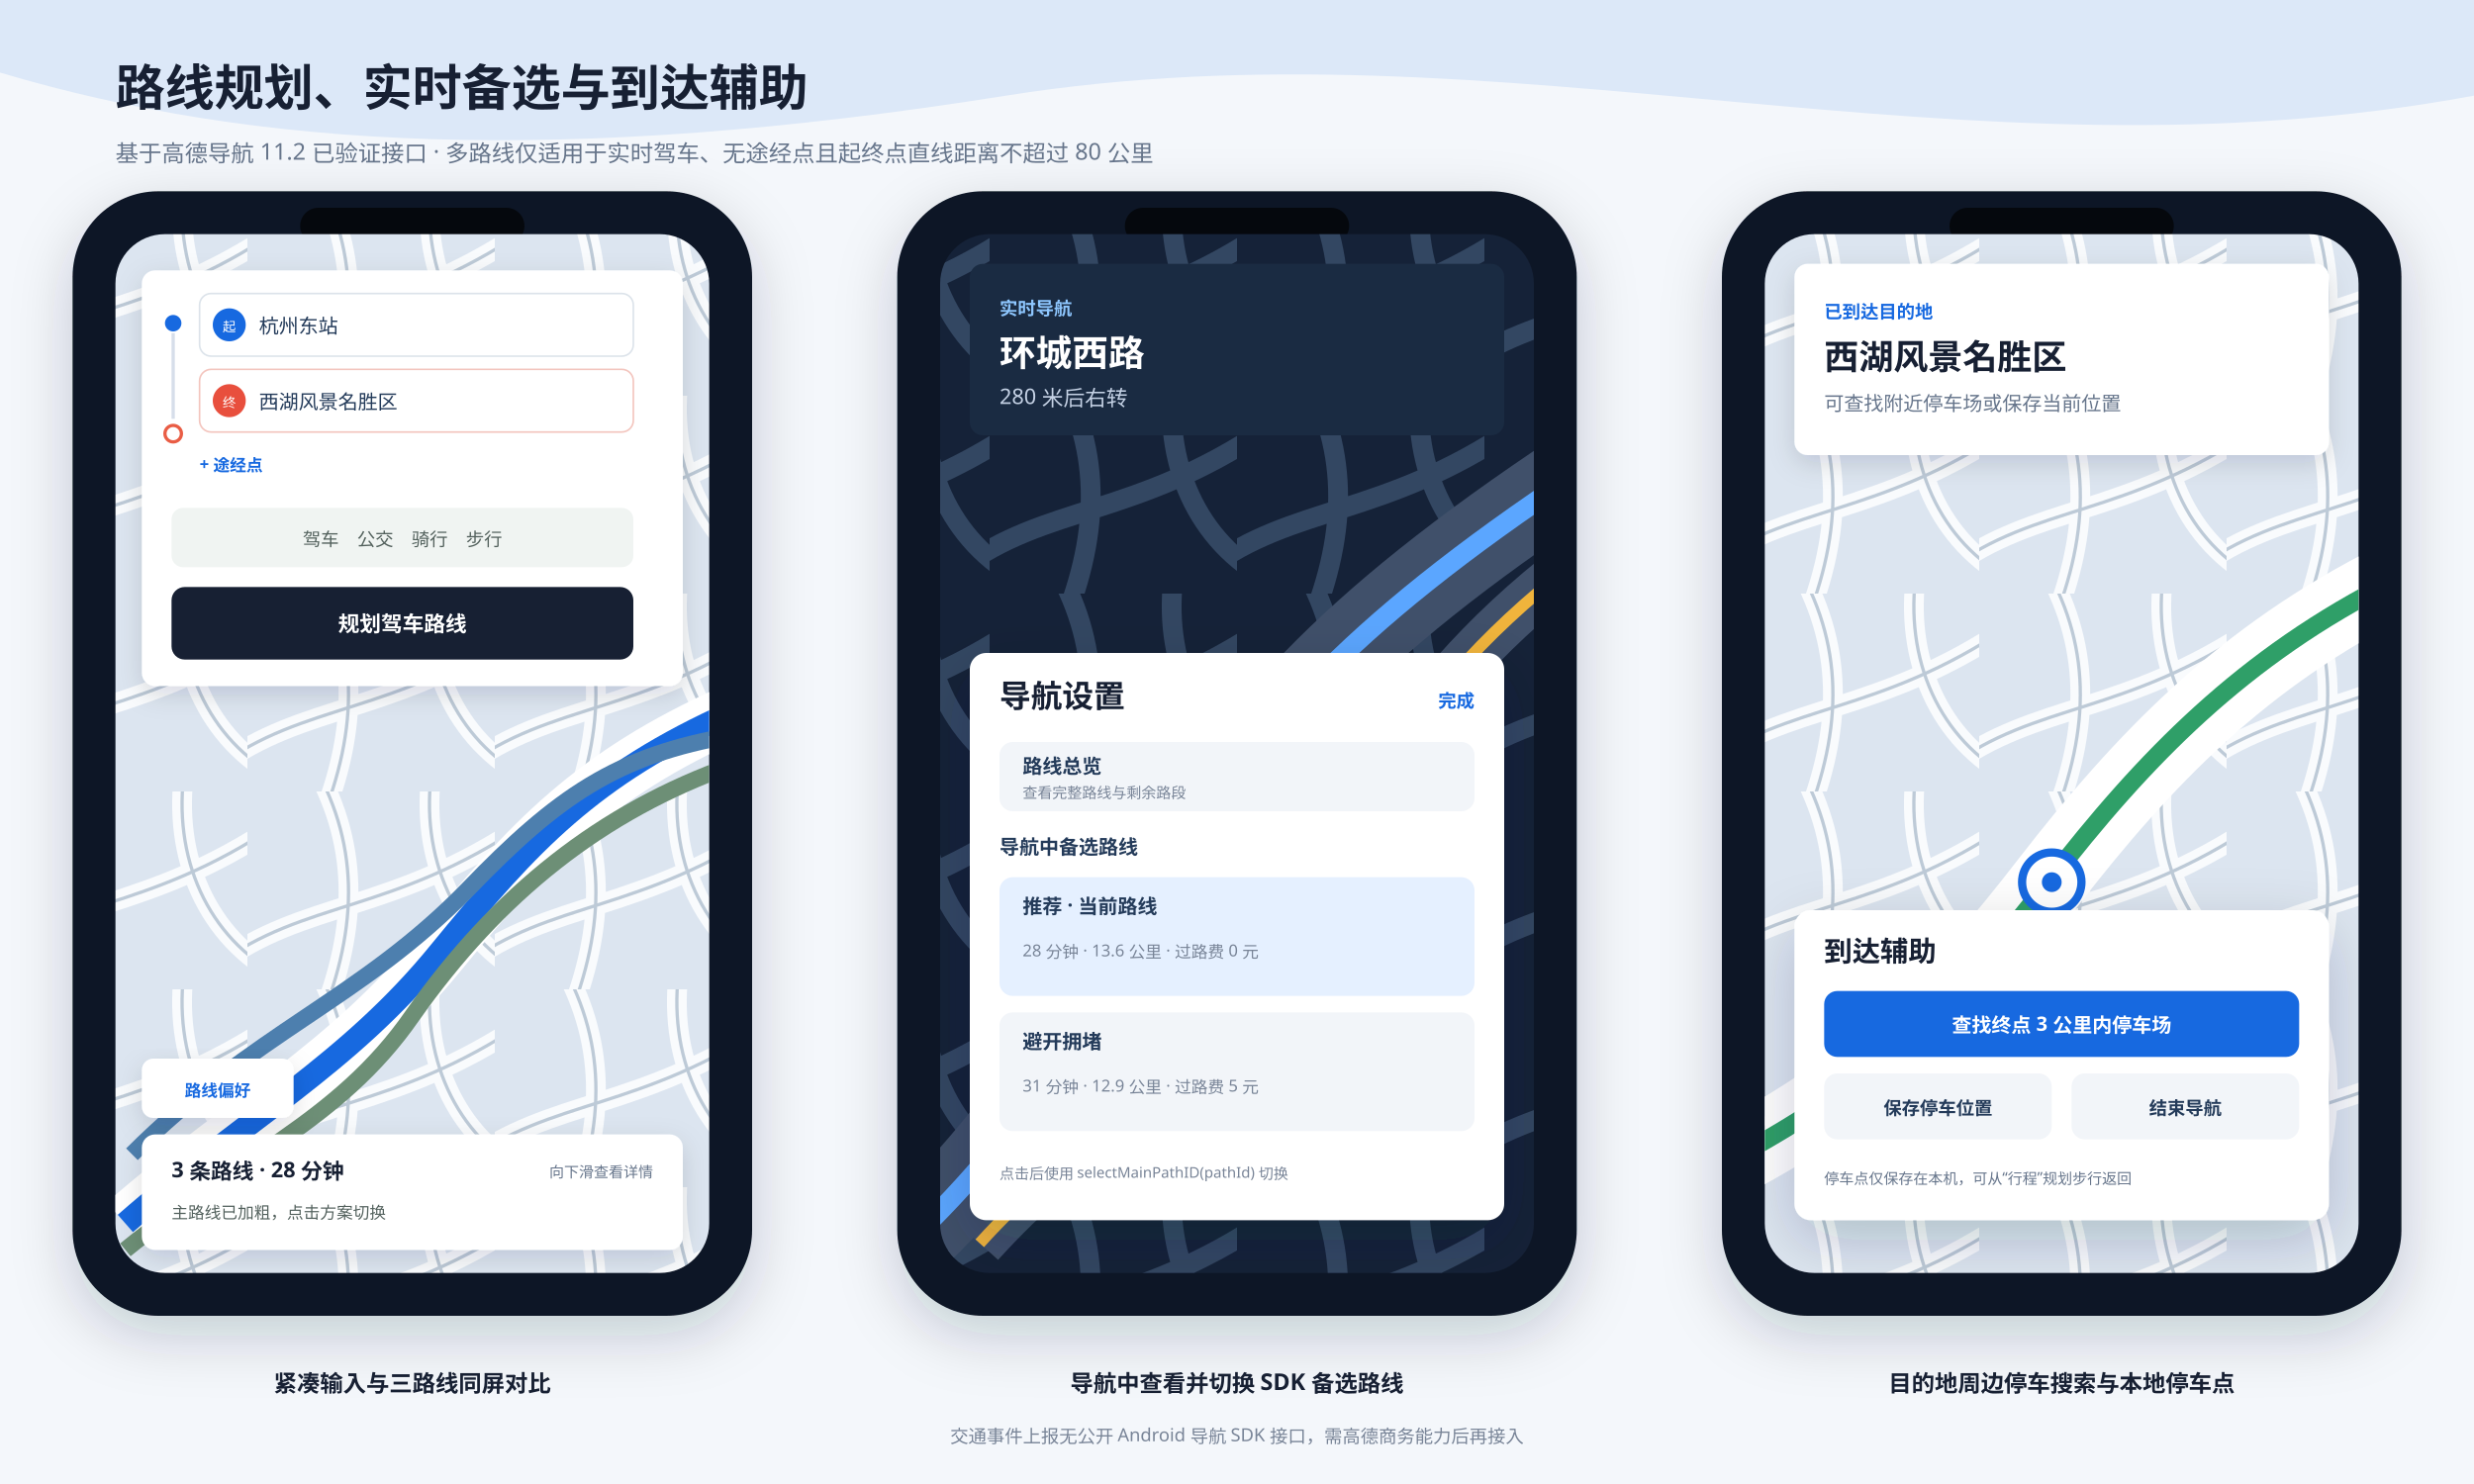
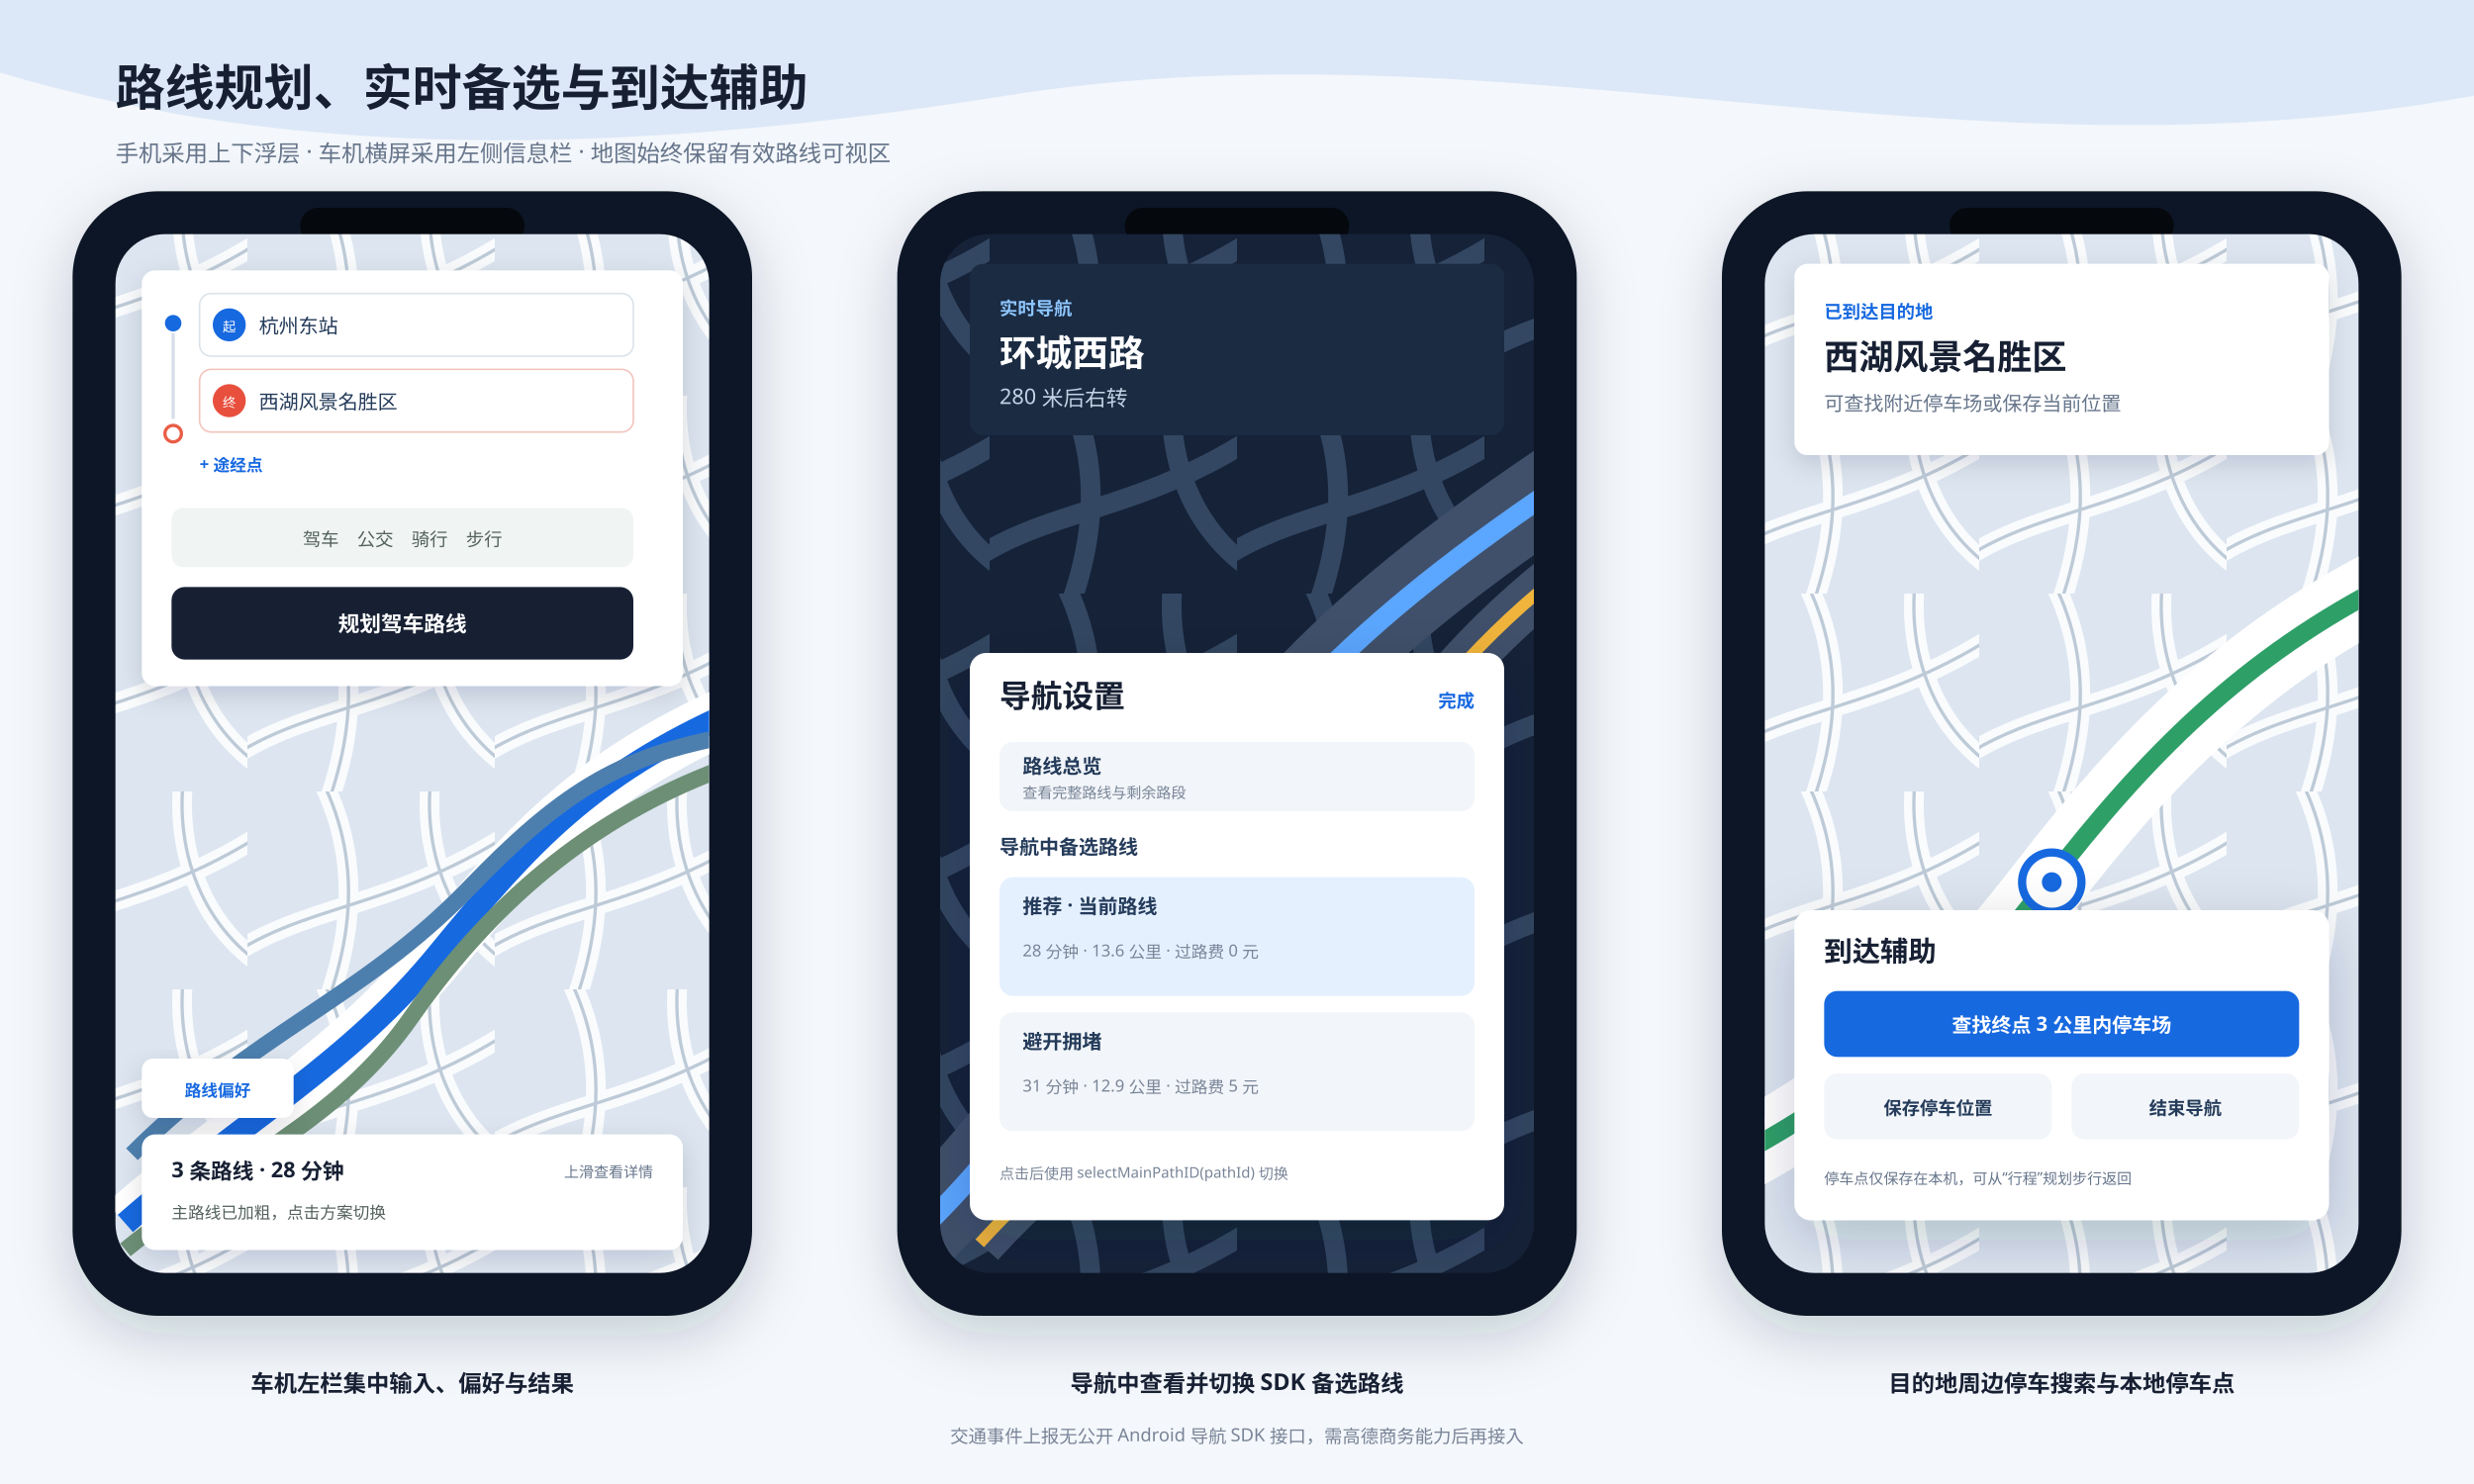
<svg xmlns="http://www.w3.org/2000/svg" width="1500" height="900" viewBox="0 0 1500 900">
  <defs>
    <filter id="shadow" x="-30%" y="-30%" width="160%" height="180%">
      <feDropShadow dx="0" dy="12" stdDeviation="18" flood-color="#172033" flood-opacity=".2" />
    </filter>
    <filter id="soft" x="-30%" y="-30%" width="160%" height="180%">
      <feDropShadow dx="0" dy="5" stdDeviation="8" flood-color="#172033" flood-opacity=".14" />
    </filter>
    <pattern id="map" width="150" height="120" patternUnits="userSpaceOnUse">
      <rect width="150" height="120" fill="#dce5f0" />
      <path d="M-18 105C34 66 88 74 168 20M38-20C68 30 68 81 44 140M112-14C104 40 126 89 170 112" fill="none" stroke="#f9fbfd" stroke-width="12" />
      <path d="M-18 105C34 66 88 74 168 20M38-20C68 30 68 81 44 140M112-14C104 40 126 89 170 112" fill="none" stroke="#bdcad7" stroke-width="2" />
    </pattern>
    <pattern id="nightMap" width="150" height="120" patternUnits="userSpaceOnUse">
      <rect width="150" height="120" fill="#152238" />
      <path d="M-18 105C34 66 88 74 168 20M38-20C68 30 68 81 44 140M112-14C104 40 126 89 170 112" fill="none" stroke="#334762" stroke-width="12" />
    </pattern>
    <clipPath id="planner">
      <rect x="70" y="142" width="360" height="630" rx="30" />
    </clipPath>
    <clipPath id="routes">
      <rect x="570" y="142" width="360" height="630" rx="30" />
    </clipPath>
    <clipPath id="parking">
      <rect x="1070" y="142" width="360" height="630" rx="30" />
    </clipPath>
  </defs>
  <rect width="1500" height="900" fill="#f4f7fb" />
  <path d="M0 0H1500V58C1188 116 912 10 610 58C340 101 154 90 0 44Z" fill="#dce8f8" />
  <text x="70" y="64" font-family="sans-serif" font-size="30" font-weight="700" fill="#172033">路线规划、实时备选与到达辅助</text>
-   <text x="70" y="98" font-family="sans-serif" font-size="14" fill="#66758b">基于高德导航 11.2 已验证接口 · 多路线仅适用于实时驾车、无途经点且起终点直线距离不超过 80 公里</text>
+   <text x="70" y="98" font-family="sans-serif" font-size="14" fill="#66758b">手机采用上下浮层 · 车机横屏采用左侧信息栏 · 地图始终保留有效路线可视区</text>
  <g fill="#101927" filter="url(#shadow)">
    <rect x="44" y="116" width="412" height="682" rx="52" />
    <rect x="544" y="116" width="412" height="682" rx="52" />
    <rect x="1044" y="116" width="412" height="682" rx="52" />
  </g>
  <g fill="#05080d">
    <rect x="182" y="126" width="136" height="22" rx="11" />
    <rect x="682" y="126" width="136" height="22" rx="11" />
    <rect x="1182" y="126" width="136" height="22" rx="11" />
  </g>
  <g clip-path="url(#planner)" font-family="sans-serif">
    <rect x="70" y="142" width="360" height="630" fill="url(#map)" />
    <rect x="86" y="164" width="328" height="252" rx="8" fill="#fff" filter="url(#soft)" />
    <circle cx="105" cy="196" r="5" fill="#1769e0" />
    <path d="M105 202v52" stroke="#d6deea" stroke-width="2" />
    <circle cx="105" cy="263" r="5" fill="#fff" stroke="#e95d45" stroke-width="2" />
    <g font-size="12" fill="#243b5a">
      <rect x="121" y="178" width="263" height="38" rx="7" fill="#fff" stroke="#dce3ea" />
      <circle cx="139" cy="197" r="10" fill="#1769e0" />
      <text x="139" y="201" text-anchor="middle" font-size="8" fill="#fff">起</text>
      <text x="157" y="202">杭州东站</text>
      <rect x="121" y="224" width="263" height="38" rx="7" fill="#fff" stroke="#f3c5be" />
      <circle cx="139" cy="243" r="10" fill="#e84f3d" />
      <text x="139" y="247" text-anchor="middle" font-size="8" fill="#fff">终</text>
      <text x="157" y="248">西湖风景名胜区</text>
    </g>
    <text x="121" y="285" font-size="10" font-weight="700" fill="#1769e0">+ 途经点</text>
    <rect x="104" y="308" width="280" height="36" rx="7" fill="#f0f4f2" />
    <text x="244" y="331" text-anchor="middle" font-size="11" fill="#53615d">驾车　公交　骑行　步行</text>
    <rect x="104" y="356" width="280" height="44" rx="8" fill="#172033" />
    <text x="244" y="383" text-anchor="middle" font-size="13" font-weight="700" fill="#fff">规划驾车路线</text>
    <path d="M76 742C149 678 211 646 267 577C321 511 359 470 444 432" fill="none" stroke="#fff" stroke-width="34" />
    <path d="M76 742C149 678 211 646 267 577C321 511 359 470 444 432" fill="none" stroke="#1769e0" stroke-width="14" />
    <path d="M80 700C154 626 219 606 284 539C338 483 374 458 444 446" fill="none" stroke="#4d7fae" stroke-width="10" />
    <path d="M76 758C142 704 205 681 250 616C302 542 365 492 444 464" fill="none" stroke="#6d8f76" stroke-width="10" />
    <rect x="86" y="642" width="92" height="36" rx="7" fill="#fff" filter="url(#soft)" />
    <text x="132" y="665" text-anchor="middle" font-size="10" font-weight="700" fill="#1769e0">路线偏好</text>
    <rect x="86" y="688" width="328" height="70" rx="8" fill="#fff" filter="url(#soft)" />
    <text x="104" y="714" font-size="13" font-weight="700" fill="#172033">3 条路线 · 28 分钟</text>
-     <text x="396" y="714" text-anchor="end" font-size="9" fill="#66758b">向下滑查看详情</text>
+     <text x="396" y="714" text-anchor="end" font-size="9" fill="#66758b">上滑查看详情</text>
    <text x="104" y="739" font-size="10" fill="#53615d">主路线已加粗，点击方案切换</text>
  </g>
  <g clip-path="url(#routes)" font-family="sans-serif">
    <rect x="570" y="142" width="360" height="630" fill="url(#nightMap)" />
    <path d="M550 754C628 680 665 610 709 533C758 448 813 382 958 286" fill="none" stroke="#40506a" stroke-width="52" />
    <path d="M550 754C628 680 665 610 709 533C758 448 813 382 958 286" fill="none" stroke="#5ba6ff" stroke-width="12" />
    <path d="M594 754C650 692 714 656 762 590C811 522 839 430 954 342" fill="none" stroke="#40506a" stroke-width="30" />
    <path d="M594 754C650 692 714 656 762 590C811 522 839 430 954 342" fill="none" stroke="#f0b43c" stroke-width="7" />
    <rect x="588" y="160" width="324" height="104" rx="8" fill="#1a2b42" />
    <text x="606" y="191" font-size="11" font-weight="700" fill="#8ec7ff">实时导航</text>
    <text x="606" y="222" font-size="22" font-weight="700" fill="#fff">环城西路</text>
    <text x="606" y="245" font-size="13" fill="#c5d2e5">280 米后右转</text>
    <rect x="588" y="396" width="324" height="344" rx="10" fill="#fff" filter="url(#shadow)" />
    <text x="606" y="429" font-size="19" font-weight="700" fill="#172033">导航设置</text>
    <text x="894" y="429" text-anchor="end" font-size="11" font-weight="700" fill="#1769e0">完成</text>
    <rect x="606" y="450" width="288" height="42" rx="8" fill="#f2f5f9" />
    <text x="620" y="469" font-size="12" font-weight="700" fill="#243b5a">路线总览</text>
    <text x="620" y="484" font-size="9" fill="#788497">查看完整路线与剩余路段</text>
    <text x="606" y="518" font-size="12" font-weight="700" fill="#243b5a">导航中备选路线</text>
    <rect x="606" y="532" width="288" height="72" rx="8" fill="#e5f0ff" />
    <text x="620" y="554" font-size="12" font-weight="700" fill="#243b5a">推荐 · 当前路线</text>
    <text x="620" y="580" font-size="10" fill="#788497">28 分钟 · 13.6 公里 · 过路费 0 元</text>
    <rect x="606" y="614" width="288" height="72" rx="8" fill="#f2f5f9" />
    <text x="620" y="636" font-size="12" font-weight="700" fill="#243b5a">避开拥堵</text>
    <text x="620" y="662" font-size="10" fill="#788497">31 分钟 · 12.9 公里 · 过路费 5 元</text>
    <text x="606" y="715" font-size="9" fill="#788497">点击后使用 selectMainPathID(pathId) 切换</text>
  </g>
  <g clip-path="url(#parking)" font-family="sans-serif">
    <rect x="1070" y="142" width="360" height="630" fill="url(#map)" />
    <path d="M1048 704C1138 656 1184 610 1242 535C1300 460 1360 398 1452 352" fill="none" stroke="#fff" stroke-width="46" />
    <path d="M1048 704C1138 656 1184 610 1242 535C1300 460 1360 398 1452 352" fill="none" stroke="#2f9f68" stroke-width="11" />
    <circle cx="1244" cy="535" r="18" fill="#fff" stroke="#1769e0" stroke-width="5" />
    <circle cx="1244" cy="535" r="6" fill="#1769e0" />
    <rect x="1088" y="160" width="324" height="116" rx="8" fill="#fff" filter="url(#soft)" />
    <text x="1106" y="193" font-size="11" font-weight="700" fill="#1769e0">已到达目的地</text>
    <text x="1106" y="224" font-size="21" font-weight="700" fill="#172033">西湖风景名胜区</text>
    <text x="1106" y="249" font-size="12" fill="#66758b">可查找附近停车场或保存当前位置</text>
    <rect x="1088" y="552" width="324" height="188" rx="10" fill="#fff" filter="url(#shadow)" />
    <text x="1106" y="583" font-size="17" font-weight="700" fill="#172033">到达辅助</text>
    <rect x="1106" y="601" width="288" height="40" rx="8" fill="#1769e0" />
    <text x="1250" y="626" text-anchor="middle" font-size="12" font-weight="700" fill="#fff">查找终点 3 公里内停车场</text>
    <rect x="1106" y="651" width="138" height="40" rx="8" fill="#f2f5f9" />
    <text x="1175" y="676" text-anchor="middle" font-size="11" font-weight="700" fill="#243b5a">保存停车位置</text>
    <rect x="1256" y="651" width="138" height="40" rx="8" fill="#f2f5f9" />
    <text x="1325" y="676" text-anchor="middle" font-size="11" font-weight="700" fill="#243b5a">结束导航</text>
    <text x="1106" y="718" font-size="9" fill="#66758b">停车点仅保存在本机，可从“行程”规划步行返回</text>
  </g>
  <g font-family="sans-serif" text-anchor="middle">
-     <text x="250" y="844" font-size="14" font-weight="700" fill="#172033">紧凑输入与三路线同屏对比</text>
+     <text x="250" y="844" font-size="14" font-weight="700" fill="#172033">车机左栏集中输入、偏好与结果</text>
    <text x="750" y="844" font-size="14" font-weight="700" fill="#172033">导航中查看并切换 SDK 备选路线</text>
    <text x="1250" y="844" font-size="14" font-weight="700" fill="#172033">目的地周边停车搜索与本地停车点</text>
  </g>
  <text x="750" y="875" text-anchor="middle" font-family="sans-serif" font-size="11" fill="#788497">交通事件上报无公开 Android 导航 SDK 接口，需高德商务能力后再接入</text>
</svg>
